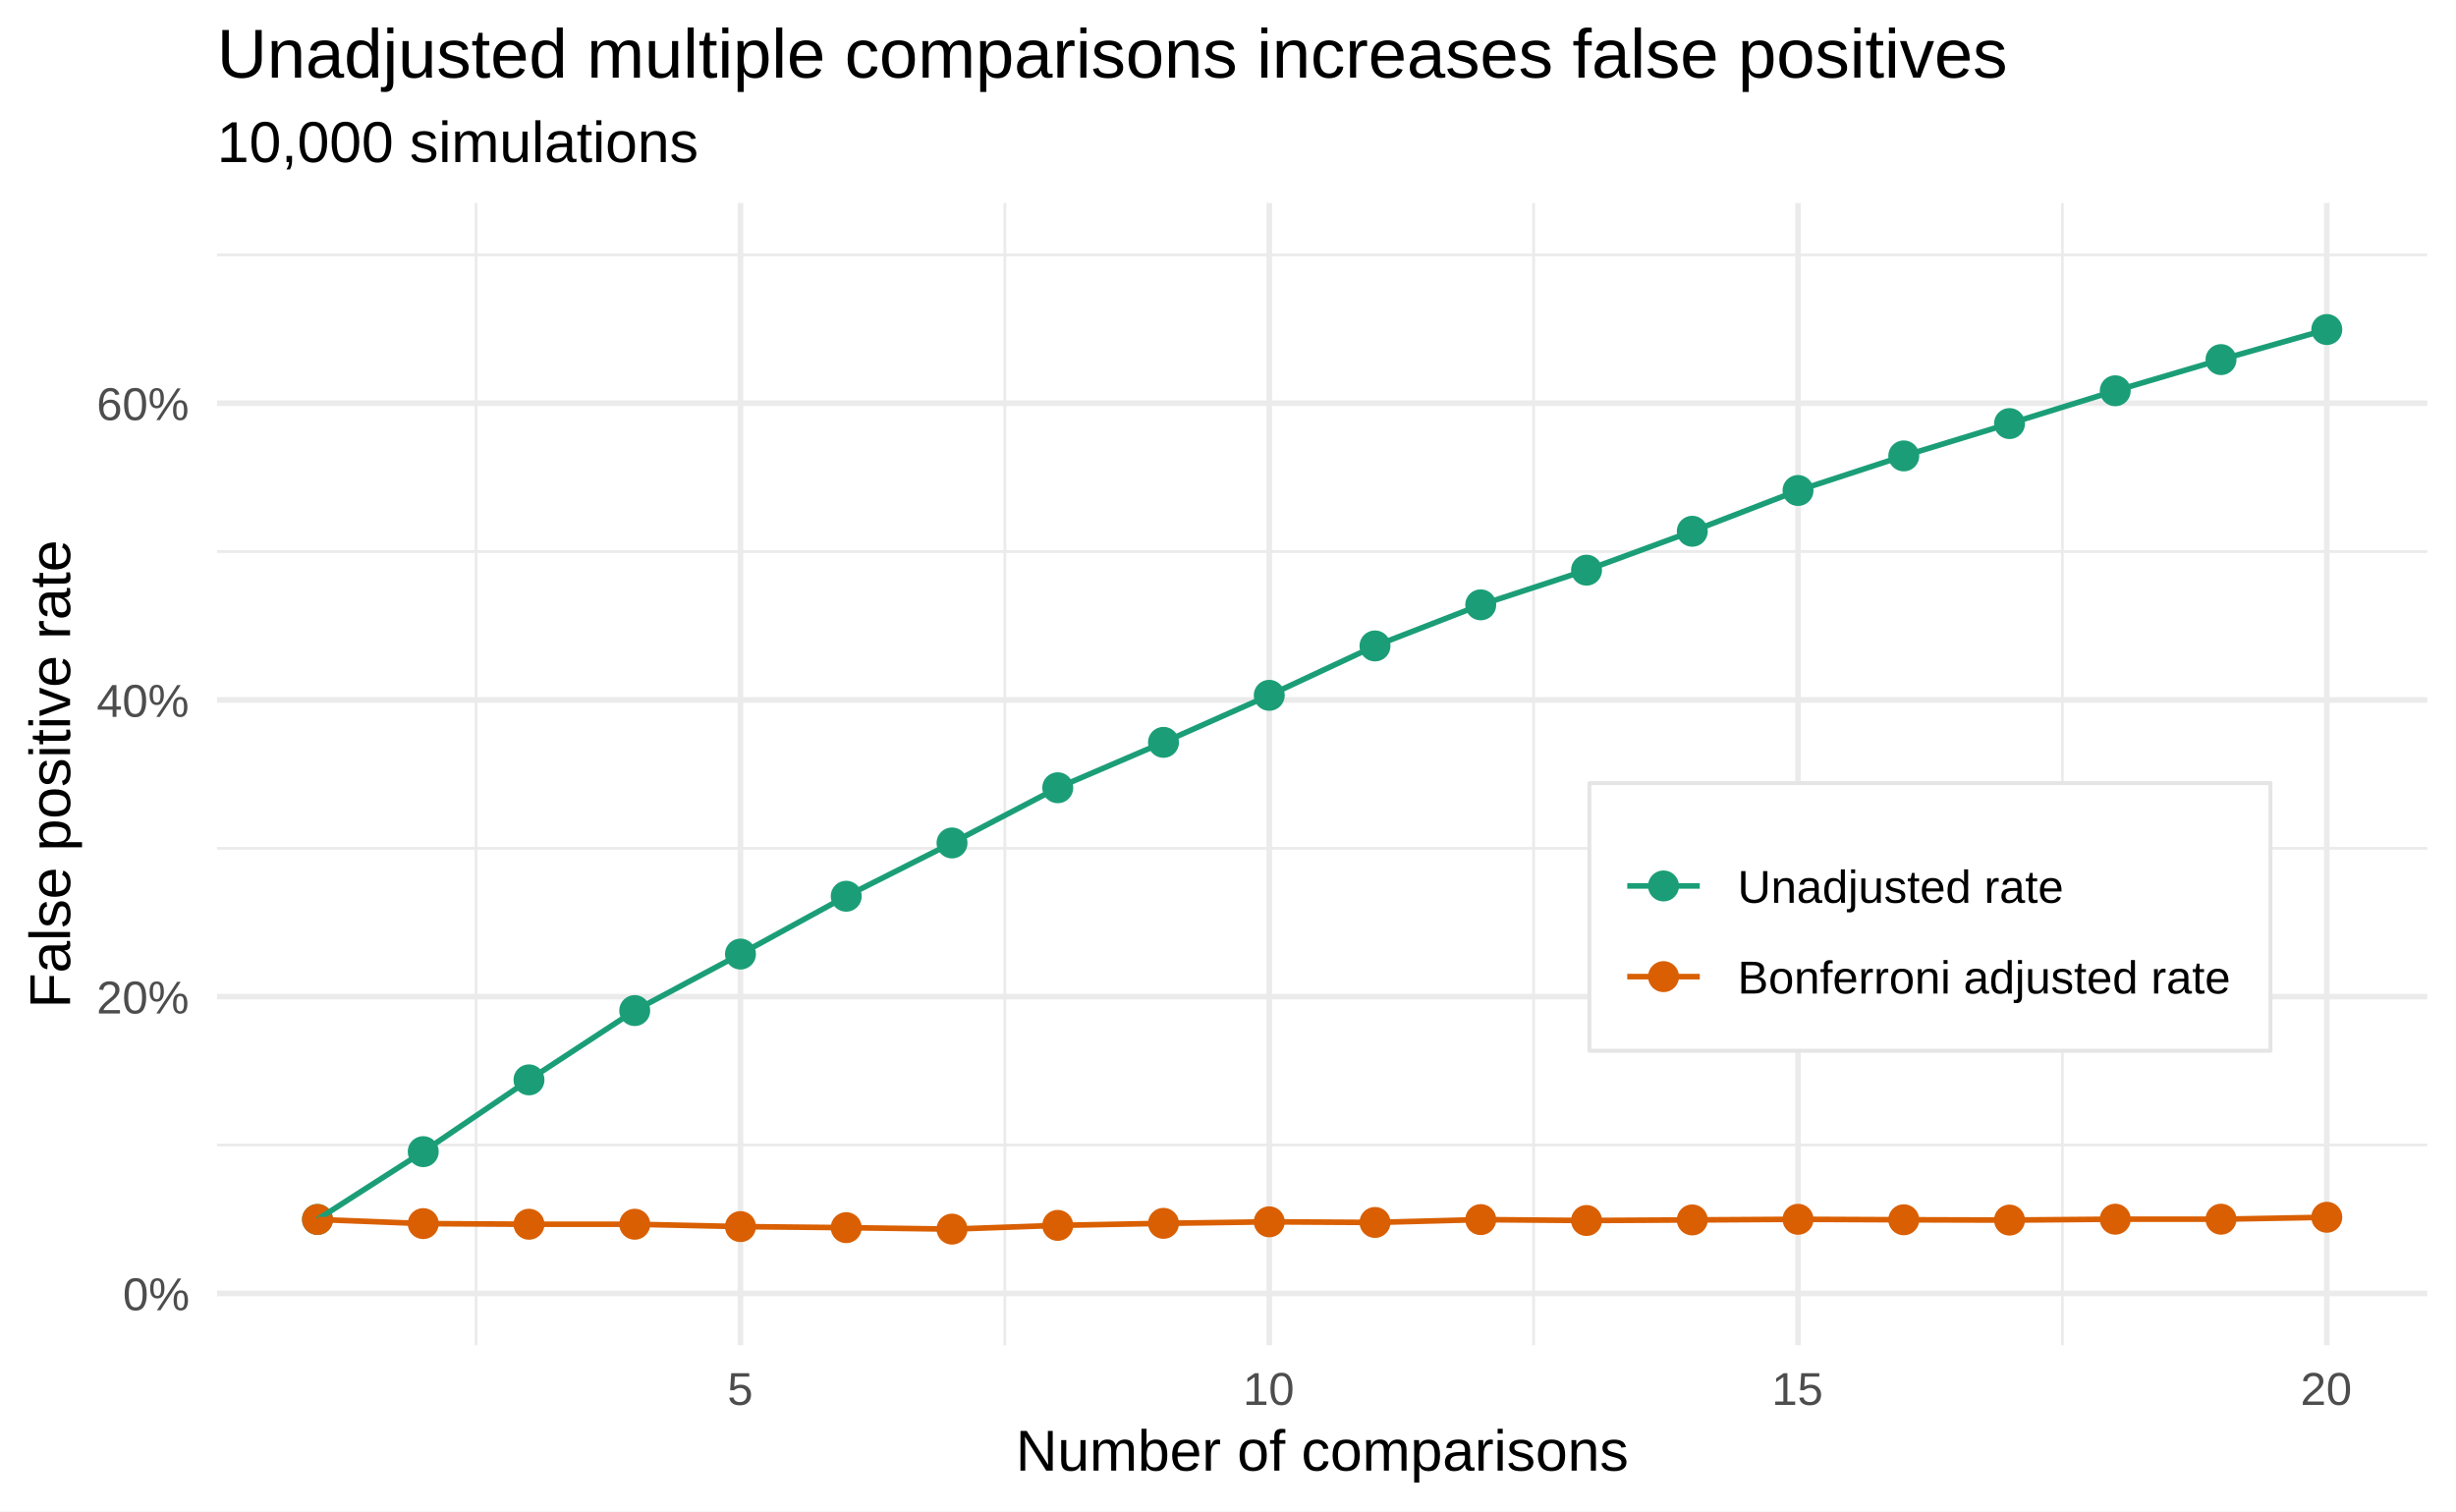
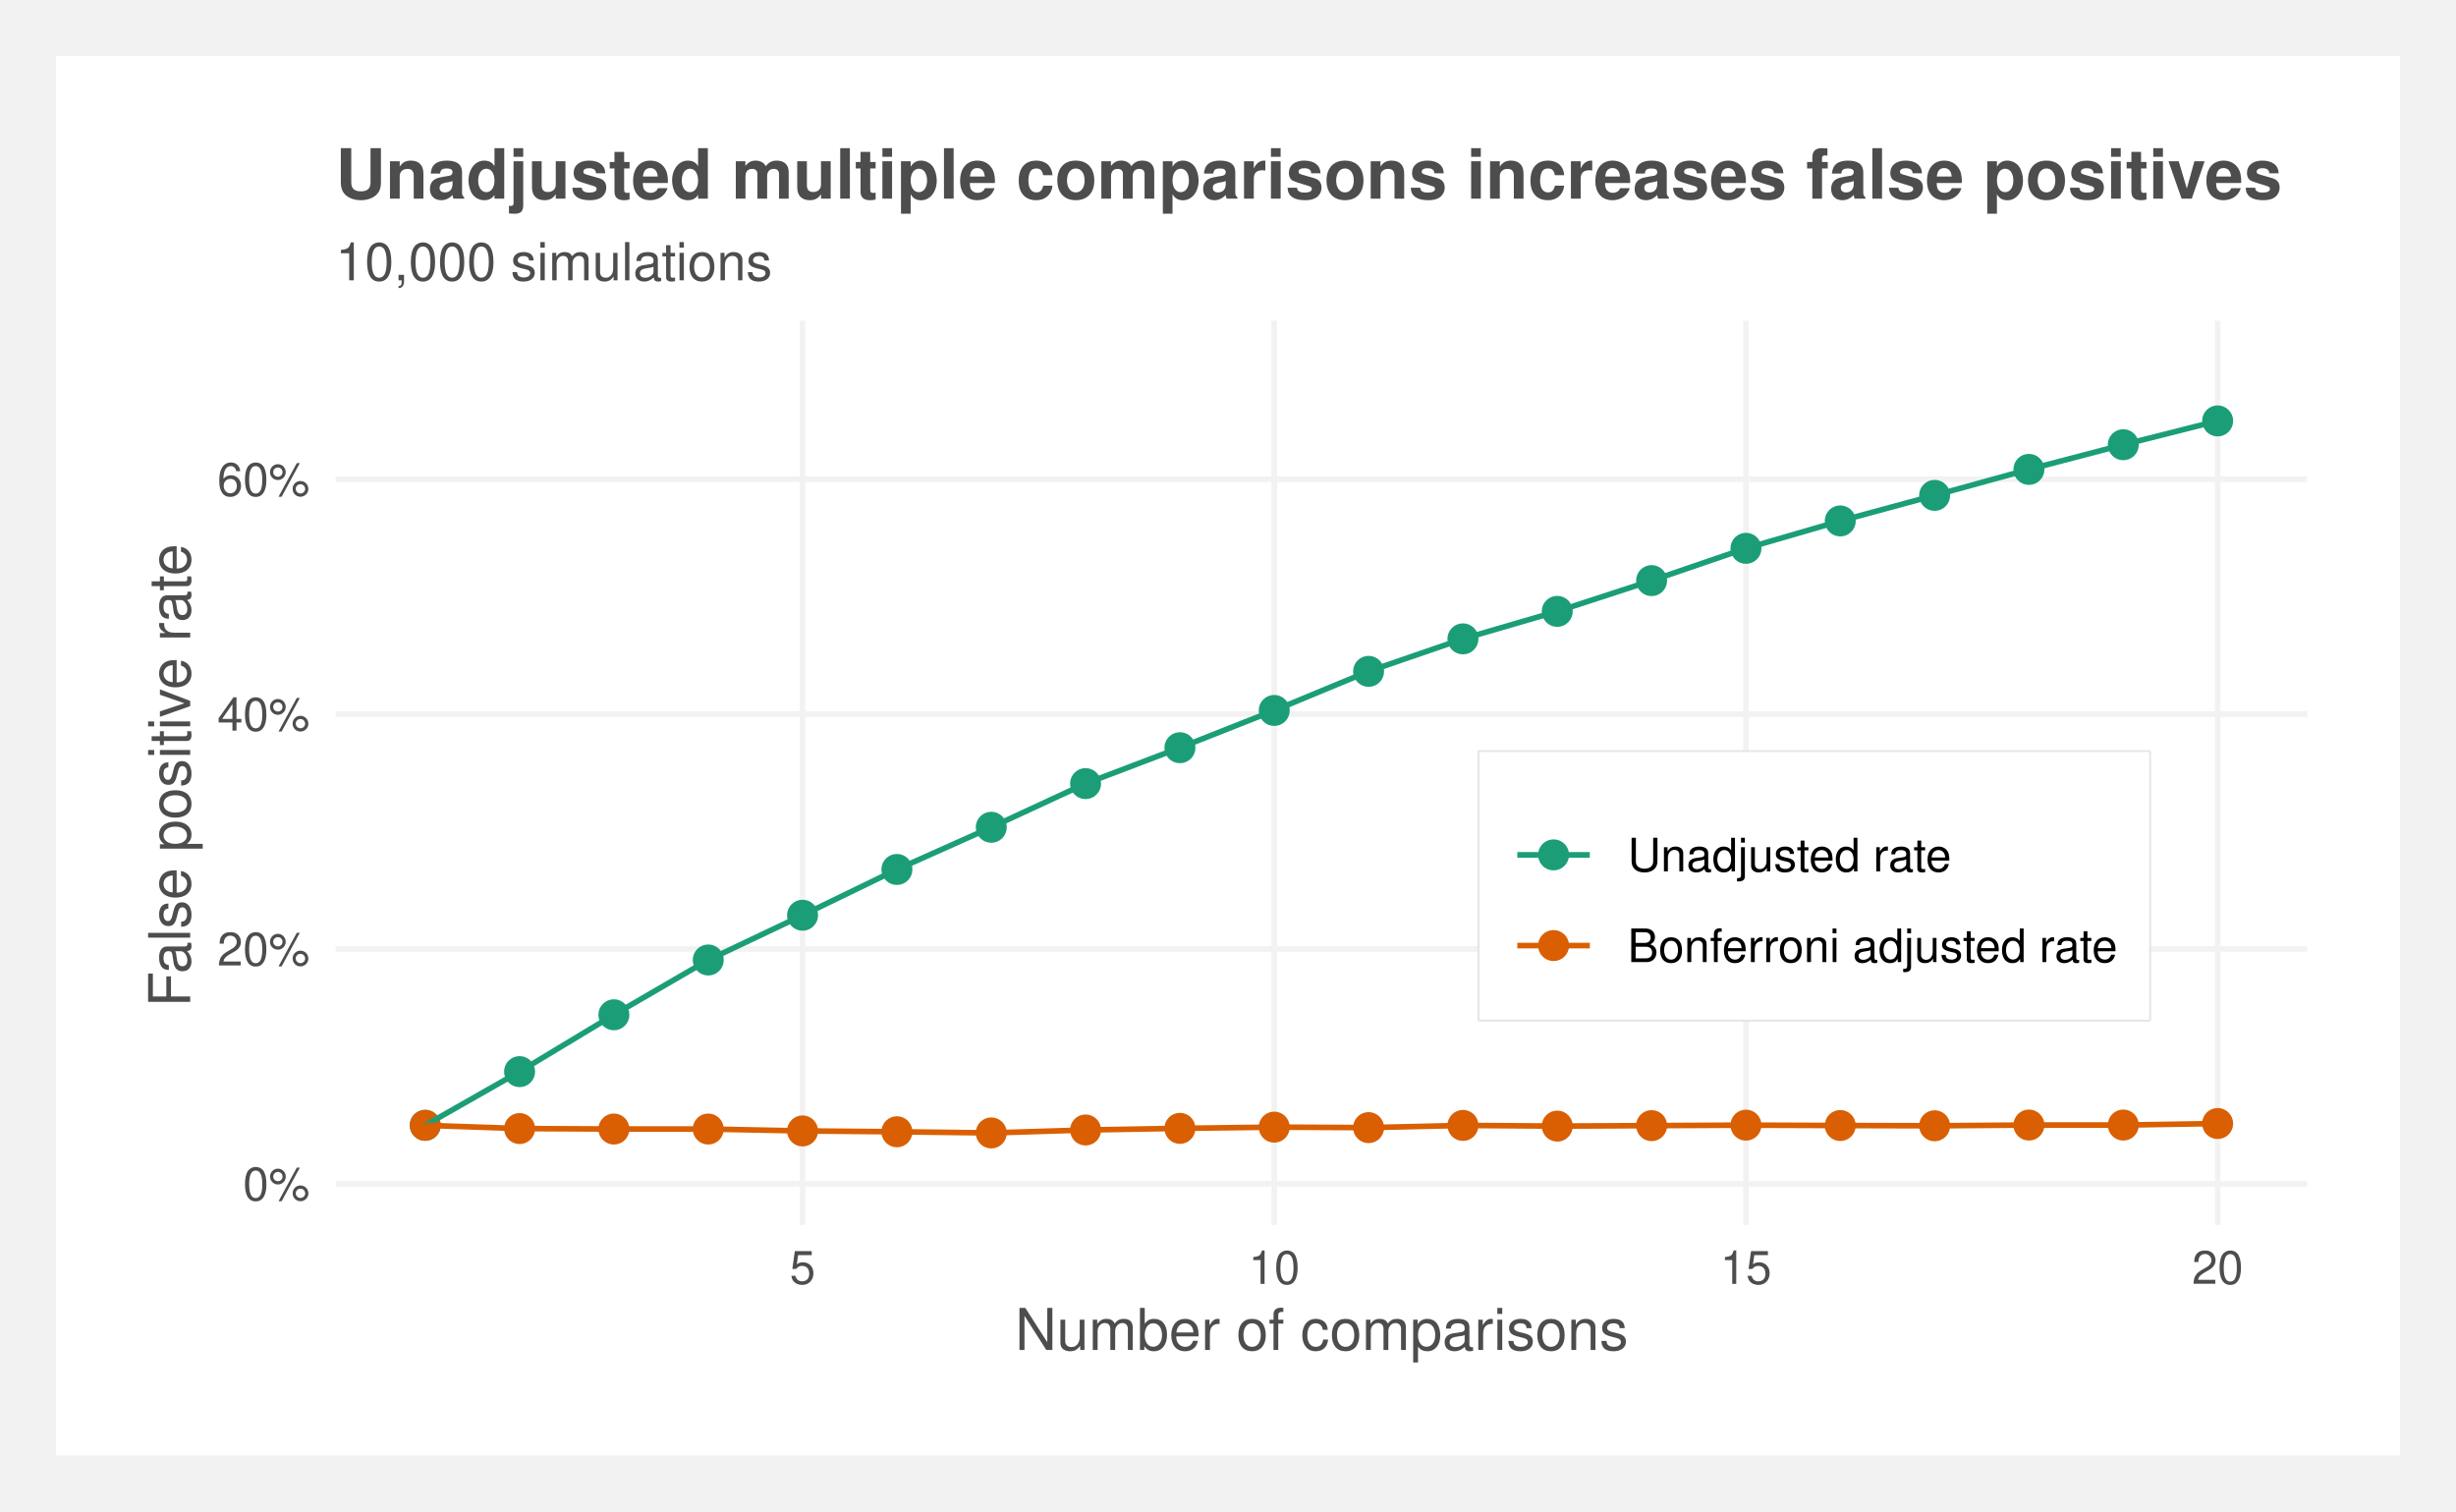
<svg xmlns="http://www.w3.org/2000/svg" viewBox="0 0 468.00 288.00">
  <defs>
    <style type="text/css">
    line, polyline, polygon, path, rect, circle {
      fill: none;
      stroke: #000000;
      stroke-linecap: round;
      stroke-linejoin: round;
      stroke-miterlimit: 10.00;
    }
  </style>
  </defs>
  <rect width="100%" height="100%" style="stroke: none; fill: #FFFFFF;" />
+   <rect x="0.00" y="0.00" width="468.00" height="288.00" style="stroke-width: 21.34; stroke: #F2F2F2;" />
  <defs>
-     <clipPath id="cpNDEuMzV8NDYyLjUyfDI1Ni4zM3wzOC42Nw==">
-       <rect x="41.35" y="38.67" width="421.17" height="217.66" />
+     <clipPath id="cpNjMuOTV8NDM5LjY1fDIzMy4zOXw2MS4xMg==">
+       <rect x="63.95" y="61.12" width="375.70" height="172.27" />
    </clipPath>
  </defs>
-   <polyline points="41.35,218.17 462.52,218.17 " style="stroke-width: 0.53; stroke: #EBEBEB; stroke-linecap: butt;" clip-path="url(#cpNDEuMzV8NDYyLjUyfDI1Ni4zM3wzOC42Nw==)" />
-   <polyline points="41.35,161.64 462.52,161.64 " style="stroke-width: 0.53; stroke: #EBEBEB; stroke-linecap: butt;" clip-path="url(#cpNDEuMzV8NDYyLjUyfDI1Ni4zM3wzOC42Nw==)" />
-   <polyline points="41.35,105.10 462.52,105.10 " style="stroke-width: 0.53; stroke: #EBEBEB; stroke-linecap: butt;" clip-path="url(#cpNDEuMzV8NDYyLjUyfDI1Ni4zM3wzOC42Nw==)" />
-   <polyline points="41.35,48.57 462.52,48.57 " style="stroke-width: 0.53; stroke: #EBEBEB; stroke-linecap: butt;" clip-path="url(#cpNDEuMzV8NDYyLjUyfDI1Ni4zM3wzOC42Nw==)" />
-   <polyline points="90.72,256.33 90.72,38.67 " style="stroke-width: 0.53; stroke: #EBEBEB; stroke-linecap: butt;" clip-path="url(#cpNDEuMzV8NDYyLjUyfDI1Ni4zM3wzOC42Nw==)" />
-   <polyline points="191.48,256.33 191.48,38.67 " style="stroke-width: 0.53; stroke: #EBEBEB; stroke-linecap: butt;" clip-path="url(#cpNDEuMzV8NDYyLjUyfDI1Ni4zM3wzOC42Nw==)" />
-   <polyline points="292.24,256.33 292.24,38.67 " style="stroke-width: 0.53; stroke: #EBEBEB; stroke-linecap: butt;" clip-path="url(#cpNDEuMzV8NDYyLjUyfDI1Ni4zM3wzOC42Nw==)" />
-   <polyline points="393.00,256.33 393.00,38.67 " style="stroke-width: 0.53; stroke: #EBEBEB; stroke-linecap: butt;" clip-path="url(#cpNDEuMzV8NDYyLjUyfDI1Ni4zM3wzOC42Nw==)" />
-   <polyline points="41.35,246.44 462.52,246.44 " style="stroke-width: 1.07; stroke: #EBEBEB; stroke-linecap: butt;" clip-path="url(#cpNDEuMzV8NDYyLjUyfDI1Ni4zM3wzOC42Nw==)" />
-   <polyline points="41.35,189.90 462.52,189.90 " style="stroke-width: 1.07; stroke: #EBEBEB; stroke-linecap: butt;" clip-path="url(#cpNDEuMzV8NDYyLjUyfDI1Ni4zM3wzOC42Nw==)" />
-   <polyline points="41.35,133.37 462.52,133.37 " style="stroke-width: 1.07; stroke: #EBEBEB; stroke-linecap: butt;" clip-path="url(#cpNDEuMzV8NDYyLjUyfDI1Ni4zM3wzOC42Nw==)" />
-   <polyline points="41.35,76.83 462.52,76.83 " style="stroke-width: 1.07; stroke: #EBEBEB; stroke-linecap: butt;" clip-path="url(#cpNDEuMzV8NDYyLjUyfDI1Ni4zM3wzOC42Nw==)" />
-   <polyline points="141.10,256.33 141.10,38.67 " style="stroke-width: 1.07; stroke: #EBEBEB; stroke-linecap: butt;" clip-path="url(#cpNDEuMzV8NDYyLjUyfDI1Ni4zM3wzOC42Nw==)" />
-   <polyline points="241.86,256.33 241.86,38.67 " style="stroke-width: 1.07; stroke: #EBEBEB; stroke-linecap: butt;" clip-path="url(#cpNDEuMzV8NDYyLjUyfDI1Ni4zM3wzOC42Nw==)" />
-   <polyline points="342.62,256.33 342.62,38.67 " style="stroke-width: 1.07; stroke: #EBEBEB; stroke-linecap: butt;" clip-path="url(#cpNDEuMzV8NDYyLjUyfDI1Ni4zM3wzOC42Nw==)" />
-   <polyline points="443.38,256.33 443.38,38.67 " style="stroke-width: 1.07; stroke: #EBEBEB; stroke-linecap: butt;" clip-path="url(#cpNDEuMzV8NDYyLjUyfDI1Ni4zM3wzOC42Nw==)" />
-   <circle cx="60.50" cy="232.36" r="1.95pt" style="stroke-width: 0.71; stroke: #1B9E77; fill: #1B9E77;" clip-path="url(#cpNDEuMzV8NDYyLjUyfDI1Ni4zM3wzOC42Nw==)" />
-   <circle cx="60.50" cy="232.36" r="1.95pt" style="stroke-width: 0.71; stroke: #D95F02; fill: #D95F02;" clip-path="url(#cpNDEuMzV8NDYyLjUyfDI1Ni4zM3wzOC42Nw==)" />
-   <circle cx="80.65" cy="219.44" r="1.95pt" style="stroke-width: 0.71; stroke: #1B9E77; fill: #1B9E77;" clip-path="url(#cpNDEuMzV8NDYyLjUyfDI1Ni4zM3wzOC42Nw==)" />
-   <circle cx="80.65" cy="233.15" r="1.95pt" style="stroke-width: 0.71; stroke: #D95F02; fill: #D95F02;" clip-path="url(#cpNDEuMzV8NDYyLjUyfDI1Ni4zM3wzOC42Nw==)" />
-   <circle cx="100.80" cy="205.76" r="1.95pt" style="stroke-width: 0.71; stroke: #1B9E77; fill: #1B9E77;" clip-path="url(#cpNDEuMzV8NDYyLjUyfDI1Ni4zM3wzOC42Nw==)" />
-   <circle cx="100.80" cy="233.27" r="1.95pt" style="stroke-width: 0.71; stroke: #D95F02; fill: #D95F02;" clip-path="url(#cpNDEuMzV8NDYyLjUyfDI1Ni4zM3wzOC42Nw==)" />
-   <circle cx="120.95" cy="192.56" r="1.95pt" style="stroke-width: 0.71; stroke: #1B9E77; fill: #1B9E77;" clip-path="url(#cpNDEuMzV8NDYyLjUyfDI1Ni4zM3wzOC42Nw==)" />
-   <circle cx="120.95" cy="233.27" r="1.95pt" style="stroke-width: 0.71; stroke: #D95F02; fill: #D95F02;" clip-path="url(#cpNDEuMzV8NDYyLjUyfDI1Ni4zM3wzOC42Nw==)" />
-   <circle cx="141.10" cy="181.79" r="1.95pt" style="stroke-width: 0.71; stroke: #1B9E77; fill: #1B9E77;" clip-path="url(#cpNDEuMzV8NDYyLjUyfDI1Ni4zM3wzOC42Nw==)" />
-   <circle cx="141.10" cy="233.72" r="1.95pt" style="stroke-width: 0.71; stroke: #D95F02; fill: #D95F02;" clip-path="url(#cpNDEuMzV8NDYyLjUyfDI1Ni4zM3wzOC42Nw==)" />
-   <circle cx="161.25" cy="170.77" r="1.95pt" style="stroke-width: 0.71; stroke: #1B9E77; fill: #1B9E77;" clip-path="url(#cpNDEuMzV8NDYyLjUyfDI1Ni4zM3wzOC42Nw==)" />
-   <circle cx="161.25" cy="233.92" r="1.95pt" style="stroke-width: 0.71; stroke: #D95F02; fill: #D95F02;" clip-path="url(#cpNDEuMzV8NDYyLjUyfDI1Ni4zM3wzOC42Nw==)" />
-   <circle cx="181.41" cy="160.62" r="1.95pt" style="stroke-width: 0.71; stroke: #1B9E77; fill: #1B9E77;" clip-path="url(#cpNDEuMzV8NDYyLjUyfDI1Ni4zM3wzOC42Nw==)" />
-   <circle cx="181.41" cy="234.20" r="1.95pt" style="stroke-width: 0.71; stroke: #D95F02; fill: #D95F02;" clip-path="url(#cpNDEuMzV8NDYyLjUyfDI1Ni4zM3wzOC42Nw==)" />
-   <circle cx="201.56" cy="150.10" r="1.95pt" style="stroke-width: 0.71; stroke: #1B9E77; fill: #1B9E77;" clip-path="url(#cpNDEuMzV8NDYyLjUyfDI1Ni4zM3wzOC42Nw==)" />
-   <circle cx="201.56" cy="233.49" r="1.95pt" style="stroke-width: 0.71; stroke: #D95F02; fill: #D95F02;" clip-path="url(#cpNDEuMzV8NDYyLjUyfDI1Ni4zM3wzOC42Nw==)" />
-   <circle cx="221.71" cy="141.45" r="1.95pt" style="stroke-width: 0.71; stroke: #1B9E77; fill: #1B9E77;" clip-path="url(#cpNDEuMzV8NDYyLjUyfDI1Ni4zM3wzOC42Nw==)" />
-   <circle cx="221.71" cy="233.10" r="1.95pt" style="stroke-width: 0.71; stroke: #D95F02; fill: #D95F02;" clip-path="url(#cpNDEuMzV8NDYyLjUyfDI1Ni4zM3wzOC42Nw==)" />
-   <circle cx="241.86" cy="132.49" r="1.95pt" style="stroke-width: 0.71; stroke: #1B9E77; fill: #1B9E77;" clip-path="url(#cpNDEuMzV8NDYyLjUyfDI1Ni4zM3wzOC42Nw==)" />
-   <circle cx="241.86" cy="232.81" r="1.95pt" style="stroke-width: 0.71; stroke: #D95F02; fill: #D95F02;" clip-path="url(#cpNDEuMzV8NDYyLjUyfDI1Ni4zM3wzOC42Nw==)" />
-   <circle cx="262.01" cy="123.08" r="1.95pt" style="stroke-width: 0.71; stroke: #1B9E77; fill: #1B9E77;" clip-path="url(#cpNDEuMzV8NDYyLjUyfDI1Ni4zM3wzOC42Nw==)" />
-   <circle cx="262.01" cy="232.93" r="1.95pt" style="stroke-width: 0.71; stroke: #D95F02; fill: #D95F02;" clip-path="url(#cpNDEuMzV8NDYyLjUyfDI1Ni4zM3wzOC42Nw==)" />
-   <circle cx="282.16" cy="115.25" r="1.95pt" style="stroke-width: 0.71; stroke: #1B9E77; fill: #1B9E77;" clip-path="url(#cpNDEuMzV8NDYyLjUyfDI1Ni4zM3wzOC42Nw==)" />
-   <circle cx="282.16" cy="232.39" r="1.95pt" style="stroke-width: 0.71; stroke: #D95F02; fill: #D95F02;" clip-path="url(#cpNDEuMzV8NDYyLjUyfDI1Ni4zM3wzOC42Nw==)" />
-   <circle cx="302.32" cy="108.64" r="1.95pt" style="stroke-width: 0.71; stroke: #1B9E77; fill: #1B9E77;" clip-path="url(#cpNDEuMzV8NDYyLjUyfDI1Ni4zM3wzOC42Nw==)" />
-   <circle cx="302.32" cy="232.56" r="1.95pt" style="stroke-width: 0.71; stroke: #D95F02; fill: #D95F02;" clip-path="url(#cpNDEuMzV8NDYyLjUyfDI1Ni4zM3wzOC42Nw==)" />
-   <circle cx="322.47" cy="101.23" r="1.95pt" style="stroke-width: 0.71; stroke: #1B9E77; fill: #1B9E77;" clip-path="url(#cpNDEuMzV8NDYyLjUyfDI1Ni4zM3wzOC42Nw==)" />
-   <circle cx="322.47" cy="232.45" r="1.95pt" style="stroke-width: 0.71; stroke: #D95F02; fill: #D95F02;" clip-path="url(#cpNDEuMzV8NDYyLjUyfDI1Ni4zM3wzOC42Nw==)" />
-   <circle cx="342.62" cy="93.46" r="1.95pt" style="stroke-width: 0.71; stroke: #1B9E77; fill: #1B9E77;" clip-path="url(#cpNDEuMzV8NDYyLjUyfDI1Ni4zM3wzOC42Nw==)" />
-   <circle cx="342.62" cy="232.33" r="1.95pt" style="stroke-width: 0.71; stroke: #D95F02; fill: #D95F02;" clip-path="url(#cpNDEuMzV8NDYyLjUyfDI1Ni4zM3wzOC42Nw==)" />
-   <circle cx="362.77" cy="86.87" r="1.95pt" style="stroke-width: 0.71; stroke: #1B9E77; fill: #1B9E77;" clip-path="url(#cpNDEuMzV8NDYyLjUyfDI1Ni4zM3wzOC42Nw==)" />
-   <circle cx="362.77" cy="232.42" r="1.95pt" style="stroke-width: 0.71; stroke: #D95F02; fill: #D95F02;" clip-path="url(#cpNDEuMzV8NDYyLjUyfDI1Ni4zM3wzOC42Nw==)" />
-   <circle cx="382.92" cy="80.71" r="1.95pt" style="stroke-width: 0.71; stroke: #1B9E77; fill: #1B9E77;" clip-path="url(#cpNDEuMzV8NDYyLjUyfDI1Ni4zM3wzOC42Nw==)" />
-   <circle cx="382.92" cy="232.48" r="1.95pt" style="stroke-width: 0.71; stroke: #D95F02; fill: #D95F02;" clip-path="url(#cpNDEuMzV8NDYyLjUyfDI1Ni4zM3wzOC42Nw==)" />
-   <circle cx="403.07" cy="74.46" r="1.95pt" style="stroke-width: 0.71; stroke: #1B9E77; fill: #1B9E77;" clip-path="url(#cpNDEuMzV8NDYyLjUyfDI1Ni4zM3wzOC42Nw==)" />
-   <circle cx="403.07" cy="232.31" r="1.95pt" style="stroke-width: 0.71; stroke: #D95F02; fill: #D95F02;" clip-path="url(#cpNDEuMzV8NDYyLjUyfDI1Ni4zM3wzOC42Nw==)" />
-   <circle cx="423.22" cy="68.52" r="1.95pt" style="stroke-width: 0.71; stroke: #1B9E77; fill: #1B9E77;" clip-path="url(#cpNDEuMzV8NDYyLjUyfDI1Ni4zM3wzOC42Nw==)" />
-   <circle cx="423.22" cy="232.31" r="1.95pt" style="stroke-width: 0.71; stroke: #D95F02; fill: #D95F02;" clip-path="url(#cpNDEuMzV8NDYyLjUyfDI1Ni4zM3wzOC42Nw==)" />
-   <circle cx="443.38" cy="62.79" r="1.95pt" style="stroke-width: 0.71; stroke: #1B9E77; fill: #1B9E77;" clip-path="url(#cpNDEuMzV8NDYyLjUyfDI1Ni4zM3wzOC42Nw==)" />
-   <circle cx="443.38" cy="231.94" r="1.95pt" style="stroke-width: 0.71; stroke: #D95F02; fill: #D95F02;" clip-path="url(#cpNDEuMzV8NDYyLjUyfDI1Ni4zM3wzOC42Nw==)" />
-   <polyline points="60.50,232.36 80.65,219.44 100.80,205.76 120.95,192.56 141.10,181.79 161.25,170.77 181.41,160.62 201.56,150.10 221.71,141.45 241.86,132.49 262.01,123.08 282.16,115.25 302.32,108.64 322.47,101.23 342.62,93.46 362.77,86.87 382.92,80.71 403.07,74.46 423.22,68.52 443.38,62.79 " style="stroke-width: 1.07; stroke: #1B9E77; stroke-linecap: butt;" clip-path="url(#cpNDEuMzV8NDYyLjUyfDI1Ni4zM3wzOC42Nw==)" />
-   <polyline points="60.50,232.36 80.65,233.15 100.80,233.27 120.95,233.27 141.10,233.72 161.25,233.92 181.41,234.20 201.56,233.49 221.71,233.10 241.86,232.81 262.01,232.93 282.16,232.39 302.32,232.56 322.47,232.45 342.62,232.33 362.77,232.42 382.92,232.48 403.07,232.31 423.22,232.31 443.38,231.94 " style="stroke-width: 1.07; stroke: #D95F02; stroke-linecap: butt;" clip-path="url(#cpNDEuMzV8NDYyLjUyfDI1Ni4zM3wzOC42Nw==)" />
+   <rect x="63.95" y="61.12" width="375.70" height="172.27" style="stroke-width: 1.07; stroke: none;" clip-path="url(#cpNjMuOTV8NDM5LjY1fDIzMy4zOXw2MS4xMg==)" />
+   <polyline points="63.95,203.19 439.65,203.19 " style="stroke-width: 0.53; stroke: none; stroke-linecap: butt;" clip-path="url(#cpNjMuOTV8NDM5LjY1fDIzMy4zOXw2MS4xMg==)" />
+   <polyline points="63.95,158.44 439.65,158.44 " style="stroke-width: 0.53; stroke: none; stroke-linecap: butt;" clip-path="url(#cpNjMuOTV8NDM5LjY1fDIzMy4zOXw2MS4xMg==)" />
+   <polyline points="63.95,113.69 439.65,113.69 " style="stroke-width: 0.53; stroke: none; stroke-linecap: butt;" clip-path="url(#cpNjMuOTV8NDM5LjY1fDIzMy4zOXw2MS4xMg==)" />
+   <polyline points="63.95,68.95 439.65,68.95 " style="stroke-width: 0.53; stroke: none; stroke-linecap: butt;" clip-path="url(#cpNjMuOTV8NDM5LjY1fDIzMy4zOXw2MS4xMg==)" />
+   <polyline points="107.99,233.39 107.99,61.12 " style="stroke-width: 0.53; stroke: none; stroke-linecap: butt;" clip-path="url(#cpNjMuOTV8NDM5LjY1fDIzMy4zOXw2MS4xMg==)" />
+   <polyline points="197.87,233.39 197.87,61.12 " style="stroke-width: 0.53; stroke: none; stroke-linecap: butt;" clip-path="url(#cpNjMuOTV8NDM5LjY1fDIzMy4zOXw2MS4xMg==)" />
+   <polyline points="287.76,233.39 287.76,61.12 " style="stroke-width: 0.53; stroke: none; stroke-linecap: butt;" clip-path="url(#cpNjMuOTV8NDM5LjY1fDIzMy4zOXw2MS4xMg==)" />
+   <polyline points="377.64,233.39 377.64,61.12 " style="stroke-width: 0.53; stroke: none; stroke-linecap: butt;" clip-path="url(#cpNjMuOTV8NDM5LjY1fDIzMy4zOXw2MS4xMg==)" />
+   <polyline points="63.95,225.56 439.65,225.56 " style="stroke-width: 1.07; stroke: #F2F2F2; stroke-linecap: butt;" clip-path="url(#cpNjMuOTV8NDM5LjY1fDIzMy4zOXw2MS4xMg==)" />
+   <polyline points="63.95,180.81 439.65,180.81 " style="stroke-width: 1.07; stroke: #F2F2F2; stroke-linecap: butt;" clip-path="url(#cpNjMuOTV8NDM5LjY1fDIzMy4zOXw2MS4xMg==)" />
+   <polyline points="63.95,136.07 439.65,136.07 " style="stroke-width: 1.07; stroke: #F2F2F2; stroke-linecap: butt;" clip-path="url(#cpNjMuOTV8NDM5LjY1fDIzMy4zOXw2MS4xMg==)" />
+   <polyline points="63.95,91.32 439.65,91.32 " style="stroke-width: 1.07; stroke: #F2F2F2; stroke-linecap: butt;" clip-path="url(#cpNjMuOTV8NDM5LjY1fDIzMy4zOXw2MS4xMg==)" />
+   <polyline points="152.93,233.39 152.93,61.12 " style="stroke-width: 1.07; stroke: #F2F2F2; stroke-linecap: butt;" clip-path="url(#cpNjMuOTV8NDM5LjY1fDIzMy4zOXw2MS4xMg==)" />
+   <polyline points="242.81,233.39 242.81,61.12 " style="stroke-width: 1.07; stroke: #F2F2F2; stroke-linecap: butt;" clip-path="url(#cpNjMuOTV8NDM5LjY1fDIzMy4zOXw2MS4xMg==)" />
+   <polyline points="332.70,233.39 332.70,61.12 " style="stroke-width: 1.07; stroke: #F2F2F2; stroke-linecap: butt;" clip-path="url(#cpNjMuOTV8NDM5LjY1fDIzMy4zOXw2MS4xMg==)" />
+   <polyline points="422.58,233.39 422.58,61.12 " style="stroke-width: 1.07; stroke: #F2F2F2; stroke-linecap: butt;" clip-path="url(#cpNjMuOTV8NDM5LjY1fDIzMy4zOXw2MS4xMg==)" />
+   <circle cx="81.03" cy="214.42" r="1.95pt" style="stroke-width: 0.71; stroke: #1B9E77; fill: #1B9E77;" clip-path="url(#cpNjMuOTV8NDM5LjY1fDIzMy4zOXw2MS4xMg==)" />
+   <circle cx="81.03" cy="214.42" r="1.95pt" style="stroke-width: 0.71; stroke: #D95F02; fill: #D95F02;" clip-path="url(#cpNjMuOTV8NDM5LjY1fDIzMy4zOXw2MS4xMg==)" />
+   <circle cx="99.01" cy="204.19" r="1.95pt" style="stroke-width: 0.71; stroke: #1B9E77; fill: #1B9E77;" clip-path="url(#cpNjMuOTV8NDM5LjY1fDIzMy4zOXw2MS4xMg==)" />
+   <circle cx="99.01" cy="215.04" r="1.95pt" style="stroke-width: 0.71; stroke: #D95F02; fill: #D95F02;" clip-path="url(#cpNjMuOTV8NDM5LjY1fDIzMy4zOXw2MS4xMg==)" />
+   <circle cx="116.98" cy="193.36" r="1.95pt" style="stroke-width: 0.71; stroke: #1B9E77; fill: #1B9E77;" clip-path="url(#cpNjMuOTV8NDM5LjY1fDIzMy4zOXw2MS4xMg==)" />
+   <circle cx="116.98" cy="215.13" r="1.95pt" style="stroke-width: 0.71; stroke: #D95F02; fill: #D95F02;" clip-path="url(#cpNjMuOTV8NDM5LjY1fDIzMy4zOXw2MS4xMg==)" />
+   <circle cx="134.96" cy="182.92" r="1.95pt" style="stroke-width: 0.71; stroke: #1B9E77; fill: #1B9E77;" clip-path="url(#cpNjMuOTV8NDM5LjY1fDIzMy4zOXw2MS4xMg==)" />
+   <circle cx="134.96" cy="215.13" r="1.95pt" style="stroke-width: 0.71; stroke: #D95F02; fill: #D95F02;" clip-path="url(#cpNjMuOTV8NDM5LjY1fDIzMy4zOXw2MS4xMg==)" />
+   <circle cx="152.93" cy="174.39" r="1.95pt" style="stroke-width: 0.71; stroke: #1B9E77; fill: #1B9E77;" clip-path="url(#cpNjMuOTV8NDM5LjY1fDIzMy4zOXw2MS4xMg==)" />
+   <circle cx="152.93" cy="215.49" r="1.95pt" style="stroke-width: 0.71; stroke: #D95F02; fill: #D95F02;" clip-path="url(#cpNjMuOTV8NDM5LjY1fDIzMy4zOXw2MS4xMg==)" />
+   <circle cx="170.91" cy="165.67" r="1.95pt" style="stroke-width: 0.71; stroke: #1B9E77; fill: #1B9E77;" clip-path="url(#cpNjMuOTV8NDM5LjY1fDIzMy4zOXw2MS4xMg==)" />
+   <circle cx="170.91" cy="215.65" r="1.95pt" style="stroke-width: 0.71; stroke: #D95F02; fill: #D95F02;" clip-path="url(#cpNjMuOTV8NDM5LjY1fDIzMy4zOXw2MS4xMg==)" />
+   <circle cx="188.89" cy="157.63" r="1.95pt" style="stroke-width: 0.71; stroke: #1B9E77; fill: #1B9E77;" clip-path="url(#cpNjMuOTV8NDM5LjY1fDIzMy4zOXw2MS4xMg==)" />
+   <circle cx="188.89" cy="215.87" r="1.95pt" style="stroke-width: 0.71; stroke: #D95F02; fill: #D95F02;" clip-path="url(#cpNjMuOTV8NDM5LjY1fDIzMy4zOXw2MS4xMg==)" />
+   <circle cx="206.86" cy="149.31" r="1.95pt" style="stroke-width: 0.71; stroke: #1B9E77; fill: #1B9E77;" clip-path="url(#cpNjMuOTV8NDM5LjY1fDIzMy4zOXw2MS4xMg==)" />
+   <circle cx="206.86" cy="215.31" r="1.95pt" style="stroke-width: 0.71; stroke: #D95F02; fill: #D95F02;" clip-path="url(#cpNjMuOTV8NDM5LjY1fDIzMy4zOXw2MS4xMg==)" />
+   <circle cx="224.84" cy="142.47" r="1.95pt" style="stroke-width: 0.71; stroke: #1B9E77; fill: #1B9E77;" clip-path="url(#cpNjMuOTV8NDM5LjY1fDIzMy4zOXw2MS4xMg==)" />
+   <circle cx="224.84" cy="215.00" r="1.95pt" style="stroke-width: 0.71; stroke: #D95F02; fill: #D95F02;" clip-path="url(#cpNjMuOTV8NDM5LjY1fDIzMy4zOXw2MS4xMg==)" />
+   <circle cx="242.81" cy="135.37" r="1.95pt" style="stroke-width: 0.71; stroke: #1B9E77; fill: #1B9E77;" clip-path="url(#cpNjMuOTV8NDM5LjY1fDIzMy4zOXw2MS4xMg==)" />
+   <circle cx="242.81" cy="214.77" r="1.95pt" style="stroke-width: 0.71; stroke: #D95F02; fill: #D95F02;" clip-path="url(#cpNjMuOTV8NDM5LjY1fDIzMy4zOXw2MS4xMg==)" />
+   <circle cx="260.79" cy="127.92" r="1.95pt" style="stroke-width: 0.71; stroke: #1B9E77; fill: #1B9E77;" clip-path="url(#cpNjMuOTV8NDM5LjY1fDIzMy4zOXw2MS4xMg==)" />
+   <circle cx="260.79" cy="214.86" r="1.95pt" style="stroke-width: 0.71; stroke: #D95F02; fill: #D95F02;" clip-path="url(#cpNjMuOTV8NDM5LjY1fDIzMy4zOXw2MS4xMg==)" />
+   <circle cx="278.77" cy="121.73" r="1.95pt" style="stroke-width: 0.71; stroke: #1B9E77; fill: #1B9E77;" clip-path="url(#cpNjMuOTV8NDM5LjY1fDIzMy4zOXw2MS4xMg==)" />
+   <circle cx="278.77" cy="214.44" r="1.95pt" style="stroke-width: 0.71; stroke: #D95F02; fill: #D95F02;" clip-path="url(#cpNjMuOTV8NDM5LjY1fDIzMy4zOXw2MS4xMg==)" />
+   <circle cx="296.74" cy="116.49" r="1.95pt" style="stroke-width: 0.71; stroke: #1B9E77; fill: #1B9E77;" clip-path="url(#cpNjMuOTV8NDM5LjY1fDIzMy4zOXw2MS4xMg==)" />
+   <circle cx="296.74" cy="214.57" r="1.95pt" style="stroke-width: 0.71; stroke: #D95F02; fill: #D95F02;" clip-path="url(#cpNjMuOTV8NDM5LjY1fDIzMy4zOXw2MS4xMg==)" />
+   <circle cx="314.72" cy="110.63" r="1.95pt" style="stroke-width: 0.71; stroke: #1B9E77; fill: #1B9E77;" clip-path="url(#cpNjMuOTV8NDM5LjY1fDIzMy4zOXw2MS4xMg==)" />
+   <circle cx="314.72" cy="214.48" r="1.95pt" style="stroke-width: 0.71; stroke: #D95F02; fill: #D95F02;" clip-path="url(#cpNjMuOTV8NDM5LjY1fDIzMy4zOXw2MS4xMg==)" />
+   <circle cx="332.70" cy="104.48" r="1.95pt" style="stroke-width: 0.71; stroke: #1B9E77; fill: #1B9E77;" clip-path="url(#cpNjMuOTV8NDM5LjY1fDIzMy4zOXw2MS4xMg==)" />
+   <circle cx="332.70" cy="214.39" r="1.95pt" style="stroke-width: 0.71; stroke: #D95F02; fill: #D95F02;" clip-path="url(#cpNjMuOTV8NDM5LjY1fDIzMy4zOXw2MS4xMg==)" />
+   <circle cx="350.67" cy="99.26" r="1.95pt" style="stroke-width: 0.71; stroke: #1B9E77; fill: #1B9E77;" clip-path="url(#cpNjMuOTV8NDM5LjY1fDIzMy4zOXw2MS4xMg==)" />
+   <circle cx="350.67" cy="214.46" r="1.95pt" style="stroke-width: 0.71; stroke: #D95F02; fill: #D95F02;" clip-path="url(#cpNjMuOTV8NDM5LjY1fDIzMy4zOXw2MS4xMg==)" />
+   <circle cx="368.65" cy="94.39" r="1.95pt" style="stroke-width: 0.71; stroke: #1B9E77; fill: #1B9E77;" clip-path="url(#cpNjMuOTV8NDM5LjY1fDIzMy4zOXw2MS4xMg==)" />
+   <circle cx="368.65" cy="214.51" r="1.95pt" style="stroke-width: 0.71; stroke: #D95F02; fill: #D95F02;" clip-path="url(#cpNjMuOTV8NDM5LjY1fDIzMy4zOXw2MS4xMg==)" />
+   <circle cx="386.62" cy="89.44" r="1.95pt" style="stroke-width: 0.71; stroke: #1B9E77; fill: #1B9E77;" clip-path="url(#cpNjMuOTV8NDM5LjY1fDIzMy4zOXw2MS4xMg==)" />
+   <circle cx="386.62" cy="214.37" r="1.95pt" style="stroke-width: 0.71; stroke: #D95F02; fill: #D95F02;" clip-path="url(#cpNjMuOTV8NDM5LjY1fDIzMy4zOXw2MS4xMg==)" />
+   <circle cx="404.60" cy="84.74" r="1.95pt" style="stroke-width: 0.71; stroke: #1B9E77; fill: #1B9E77;" clip-path="url(#cpNjMuOTV8NDM5LjY1fDIzMy4zOXw2MS4xMg==)" />
+   <circle cx="404.60" cy="214.37" r="1.95pt" style="stroke-width: 0.71; stroke: #D95F02; fill: #D95F02;" clip-path="url(#cpNjMuOTV8NDM5LjY1fDIzMy4zOXw2MS4xMg==)" />
+   <circle cx="422.58" cy="80.20" r="1.95pt" style="stroke-width: 0.71; stroke: #1B9E77; fill: #1B9E77;" clip-path="url(#cpNjMuOTV8NDM5LjY1fDIzMy4zOXw2MS4xMg==)" />
+   <circle cx="422.58" cy="214.08" r="1.95pt" style="stroke-width: 0.71; stroke: #D95F02; fill: #D95F02;" clip-path="url(#cpNjMuOTV8NDM5LjY1fDIzMy4zOXw2MS4xMg==)" />
+   <polyline points="81.03,214.42 99.01,204.19 116.98,193.36 134.96,182.92 152.93,174.39 170.91,165.67 188.89,157.63 206.86,149.31 224.84,142.47 242.81,135.37 260.79,127.92 278.77,121.73 296.74,116.49 314.72,110.63 332.70,104.48 350.67,99.26 368.65,94.39 386.62,89.44 404.60,84.74 422.58,80.20 " style="stroke-width: 1.07; stroke: #1B9E77; stroke-linecap: butt;" clip-path="url(#cpNjMuOTV8NDM5LjY1fDIzMy4zOXw2MS4xMg==)" />
+   <polyline points="81.03,214.42 99.01,215.04 116.98,215.13 134.96,215.13 152.93,215.49 170.91,215.65 188.89,215.87 206.86,215.31 224.84,215.00 242.81,214.77 260.79,214.86 278.77,214.44 296.74,214.57 314.72,214.48 332.70,214.39 350.67,214.46 368.65,214.51 386.62,214.37 404.60,214.37 422.58,214.08 " style="stroke-width: 1.07; stroke: #D95F02; stroke-linecap: butt;" clip-path="url(#cpNjMuOTV8NDM5LjY1fDIzMy4zOXw2MS4xMg==)" />
  <defs>
    <clipPath id="cpMC4wMHw0NjguMDB8Mjg4LjAwfDAuMDA=">
      <rect x="0.00" y="0.00" width="468.00" height="288.00" />
    </clipPath>
  </defs>
  <g clip-path="url(#cpMC4wMHw0NjguMDB8Mjg4LjAwfDAuMDA=)">
-     <text x="23.41" y="249.66" style="font-size: 8.80px; fill: #4D4D4D; font-family: Arial;" textLength="13.01px" lengthAdjust="spacingAndGlyphs">0%</text>
+     <text x="46.31" y="228.71" style="font-size: 8.80px; fill: #4D4D4D; font-family: Helvetica;" textLength="12.71px" lengthAdjust="spacingAndGlyphs">0%</text>
  </g>
  <g clip-path="url(#cpMC4wMHw0NjguMDB8Mjg4LjAwfDAuMDA=)">
-     <text x="18.41" y="193.12" style="font-size: 8.80px; fill: #4D4D4D; font-family: Arial;" textLength="18.01px" lengthAdjust="spacingAndGlyphs">20%</text>
+     <text x="41.41" y="183.97" style="font-size: 8.80px; fill: #4D4D4D; font-family: Helvetica;" textLength="17.61px" lengthAdjust="spacingAndGlyphs">20%</text>
  </g>
  <g clip-path="url(#cpMC4wMHw0NjguMDB8Mjg4LjAwfDAuMDA=)">
-     <text x="18.41" y="136.59" style="font-size: 8.80px; fill: #4D4D4D; font-family: Arial;" textLength="18.01px" lengthAdjust="spacingAndGlyphs">40%</text>
+     <text x="41.41" y="139.22" style="font-size: 8.80px; fill: #4D4D4D; font-family: Helvetica;" textLength="17.61px" lengthAdjust="spacingAndGlyphs">40%</text>
  </g>
  <g clip-path="url(#cpMC4wMHw0NjguMDB8Mjg4LjAwfDAuMDA=)">
-     <text x="18.41" y="80.05" style="font-size: 8.80px; fill: #4D4D4D; font-family: Arial;" textLength="18.01px" lengthAdjust="spacingAndGlyphs">60%</text>
+     <text x="41.41" y="94.48" style="font-size: 8.80px; fill: #4D4D4D; font-family: Helvetica;" textLength="17.61px" lengthAdjust="spacingAndGlyphs">60%</text>
+   </g>
+   <polyline points="61.21,225.56 63.95,225.56 " style="stroke-width: 1.07; stroke: none; stroke-linecap: butt;" clip-path="url(#cpMC4wMHw0NjguMDB8Mjg4LjAwfDAuMDA=)" />
+   <polyline points="61.21,180.81 63.95,180.81 " style="stroke-width: 1.07; stroke: none; stroke-linecap: butt;" clip-path="url(#cpMC4wMHw0NjguMDB8Mjg4LjAwfDAuMDA=)" />
+   <polyline points="61.21,136.07 63.95,136.07 " style="stroke-width: 1.07; stroke: none; stroke-linecap: butt;" clip-path="url(#cpMC4wMHw0NjguMDB8Mjg4LjAwfDAuMDA=)" />
+   <polyline points="61.21,91.32 63.95,91.32 " style="stroke-width: 1.07; stroke: none; stroke-linecap: butt;" clip-path="url(#cpMC4wMHw0NjguMDB8Mjg4LjAwfDAuMDA=)" />
+   <polyline points="152.93,236.13 152.93,233.39 " style="stroke-width: 1.07; stroke: none; stroke-linecap: butt;" clip-path="url(#cpMC4wMHw0NjguMDB8Mjg4LjAwfDAuMDA=)" />
+   <polyline points="242.81,236.13 242.81,233.39 " style="stroke-width: 1.07; stroke: none; stroke-linecap: butt;" clip-path="url(#cpMC4wMHw0NjguMDB8Mjg4LjAwfDAuMDA=)" />
+   <polyline points="332.70,236.13 332.70,233.39 " style="stroke-width: 1.07; stroke: none; stroke-linecap: butt;" clip-path="url(#cpMC4wMHw0NjguMDB8Mjg4LjAwfDAuMDA=)" />
+   <polyline points="422.58,236.13 422.58,233.39 " style="stroke-width: 1.07; stroke: none; stroke-linecap: butt;" clip-path="url(#cpMC4wMHw0NjguMDB8Mjg4LjAwfDAuMDA=)" />
+   <g clip-path="url(#cpMC4wMHw0NjguMDB8Mjg4LjAwfDAuMDA=)">
+     <text x="150.49" y="244.63" style="font-size: 8.80px; fill: #4D4D4D; font-family: Helvetica;" textLength="4.89px" lengthAdjust="spacingAndGlyphs">5</text>
  </g>
  <g clip-path="url(#cpMC4wMHw0NjguMDB8Mjg4LjAwfDAuMDA=)">
-     <text x="138.60" y="267.70" style="font-size: 8.80px; fill: #4D4D4D; font-family: Arial;" textLength="5.01px" lengthAdjust="spacingAndGlyphs">5</text>
+     <text x="237.92" y="244.63" style="font-size: 8.80px; fill: #4D4D4D; font-family: Helvetica;" textLength="9.78px" lengthAdjust="spacingAndGlyphs">10</text>
  </g>
  <g clip-path="url(#cpMC4wMHw0NjguMDB8Mjg4LjAwfDAuMDA=)">
-     <text x="236.85" y="267.70" style="font-size: 8.80px; fill: #4D4D4D; font-family: Arial;" textLength="10.01px" lengthAdjust="spacingAndGlyphs">10</text>
+     <text x="327.80" y="244.63" style="font-size: 8.80px; fill: #4D4D4D; font-family: Helvetica;" textLength="9.78px" lengthAdjust="spacingAndGlyphs">15</text>
  </g>
  <g clip-path="url(#cpMC4wMHw0NjguMDB8Mjg4LjAwfDAuMDA=)">
-     <text x="337.61" y="267.70" style="font-size: 8.80px; fill: #4D4D4D; font-family: Arial;" textLength="10.01px" lengthAdjust="spacingAndGlyphs">15</text>
+     <text x="417.68" y="244.63" style="font-size: 8.80px; fill: #4D4D4D; font-family: Helvetica;" textLength="9.78px" lengthAdjust="spacingAndGlyphs">20</text>
  </g>
  <g clip-path="url(#cpMC4wMHw0NjguMDB8Mjg4LjAwfDAuMDA=)">
-     <text x="438.37" y="267.70" style="font-size: 8.80px; fill: #4D4D4D; font-family: Arial;" textLength="10.01px" lengthAdjust="spacingAndGlyphs">20</text>
+     <text x="193.42" y="257.22" style="font-size: 11.00px; fill: #4D4D4D; font-family: Helvetica;" textLength="116.77px" lengthAdjust="spacingAndGlyphs">Number of comparisons</text>
  </g>
  <g clip-path="url(#cpMC4wMHw0NjguMDB8Mjg4LjAwfDAuMDA=)">
-     <text x="193.55" y="280.21" style="font-size: 11.00px; font-family: Arial;" textLength="116.77px" lengthAdjust="spacingAndGlyphs">Number of comparisons</text>
+     <text transform="translate(36.24,191.88) rotate(-90)" style="font-size: 11.00px; fill: #4D4D4D; font-family: Helvetica;" textLength="89.26px" lengthAdjust="spacingAndGlyphs">False positive rate</text>
+   </g>
+   <rect x="281.92" y="143.29" width="127.61" height="51.00" style="stroke-width: 0.75; stroke: #E5E5E5; fill: #FFFFFF;" clip-path="url(#cpMC4wMHw0NjguMDB8Mjg4LjAwfDAuMDA=)" />
+   <rect x="281.92" y="143.29" width="127.61" height="51.00" style="stroke-width: 1.07; stroke: none; fill: #FFFFFF;" clip-path="url(#cpMC4wMHw0NjguMDB8Mjg4LjAwfDAuMDA=)" />
+   <rect x="287.40" y="154.25" width="17.28" height="17.28" style="stroke-width: 1.07; stroke: #FFFFFF;" clip-path="url(#cpMC4wMHw0NjguMDB8Mjg4LjAwfDAuMDA=)" />
+   <circle cx="296.04" cy="162.89" r="1.95pt" style="stroke-width: 0.71; stroke: #1B9E77; fill: #1B9E77;" clip-path="url(#cpMC4wMHw0NjguMDB8Mjg4LjAwfDAuMDA=)" />
+   <line x1="289.13" y1="162.89" x2="302.95" y2="162.89" style="stroke-width: 1.07; stroke: #1B9E77; stroke-linecap: butt;" clip-path="url(#cpMC4wMHw0NjguMDB8Mjg4LjAwfDAuMDA=)" />
+   <rect x="287.40" y="171.53" width="17.28" height="17.28" style="stroke-width: 1.07; stroke: #FFFFFF;" clip-path="url(#cpMC4wMHw0NjguMDB8Mjg4LjAwfDAuMDA=)" />
+   <circle cx="296.04" cy="180.17" r="1.95pt" style="stroke-width: 0.71; stroke: #D95F02; fill: #D95F02;" clip-path="url(#cpMC4wMHw0NjguMDB8Mjg4LjAwfDAuMDA=)" />
+   <line x1="289.13" y1="180.17" x2="302.95" y2="180.17" style="stroke-width: 1.07; stroke: #D95F02; stroke-linecap: butt;" clip-path="url(#cpMC4wMHw0NjguMDB8Mjg4LjAwfDAuMDA=)" />
+   <g clip-path="url(#cpMC4wMHw0NjguMDB8Mjg4LjAwfDAuMDA=)">
+     <text x="310.16" y="166.04" style="font-size: 8.80px; font-family: Helvetica;" textLength="62.11px" lengthAdjust="spacingAndGlyphs">Unadjusted rate</text>
  </g>
  <g clip-path="url(#cpMC4wMHw0NjguMDB8Mjg4LjAwfDAuMDA=)">
-     <text transform="translate(13.35,192.13) rotate(-90)" style="font-size: 11.00px; font-family: Arial;" textLength="89.26px" lengthAdjust="spacingAndGlyphs">False positive rate</text>
-   </g>
-   <rect x="302.87" y="149.21" width="129.78" height="51.00" style="stroke-width: 0.75; stroke: #E5E5E5; fill: #FFFFFF;" clip-path="url(#cpMC4wMHw0NjguMDB8Mjg4LjAwfDAuMDA=)" />
-   <circle cx="316.99" cy="168.81" r="1.95pt" style="stroke-width: 0.71; stroke: #1B9E77; fill: #1B9E77;" clip-path="url(#cpMC4wMHw0NjguMDB8Mjg4LjAwfDAuMDA=)" />
-   <line x1="310.08" y1="168.81" x2="323.90" y2="168.81" style="stroke-width: 1.07; stroke: #1B9E77; stroke-linecap: butt;" clip-path="url(#cpMC4wMHw0NjguMDB8Mjg4LjAwfDAuMDA=)" />
-   <circle cx="316.99" cy="186.09" r="1.95pt" style="stroke-width: 0.71; stroke: #D95F02; fill: #D95F02;" clip-path="url(#cpMC4wMHw0NjguMDB8Mjg4LjAwfDAuMDA=)" />
-   <line x1="310.08" y1="186.09" x2="323.90" y2="186.09" style="stroke-width: 1.07; stroke: #D95F02; stroke-linecap: butt;" clip-path="url(#cpMC4wMHw0NjguMDB8Mjg4LjAwfDAuMDA=)" />
-   <g clip-path="url(#cpMC4wMHw0NjguMDB8Mjg4LjAwfDAuMDA=)">
-     <text x="331.11" y="172.03" style="font-size: 8.80px; font-family: Arial;" textLength="63.54px" lengthAdjust="spacingAndGlyphs">Unadjusted rate</text>
+     <text x="310.16" y="183.32" style="font-size: 8.80px; font-family: Helvetica;" textLength="93.89px" lengthAdjust="spacingAndGlyphs">Bonferroni adjusted rate</text>
  </g>
  <g clip-path="url(#cpMC4wMHw0NjguMDB8Mjg4LjAwfDAuMDA=)">
-     <text x="331.11" y="189.31" style="font-size: 8.80px; font-family: Arial;" textLength="96.06px" lengthAdjust="spacingAndGlyphs">Bonferroni adjusted rate</text>
+     <text x="63.95" y="53.42" style="font-size: 10.00px; fill: #4D4D4D; font-family: Helvetica;" textLength="83.38px" lengthAdjust="spacingAndGlyphs">10,000 simulations</text>
  </g>
  <g clip-path="url(#cpMC4wMHw0NjguMDB8Mjg4LjAwfDAuMDA=)">
-     <text x="41.35" y="30.88" style="font-size: 11.00px; font-family: Arial;" textLength="91.72px" lengthAdjust="spacingAndGlyphs">10,000 simulations</text>
-   </g>
-   <g clip-path="url(#cpMC4wMHw0NjguMDB8Mjg4LjAwfDAuMDA=)">
-     <text x="41.35" y="14.79" style="font-size: 13.20px; font-family: Arial;" textLength="335.99px" lengthAdjust="spacingAndGlyphs">Unadjusted multiple comparisons increases false positives</text>
+     <text x="63.95" y="37.85" style="font-size: 13.20px; font-weight: bold; fill: #4D4D4D; font-family: Helvetica;" textLength="371.28px" lengthAdjust="spacingAndGlyphs">Unadjusted multiple comparisons increases false positives</text>
  </g>
</svg>
